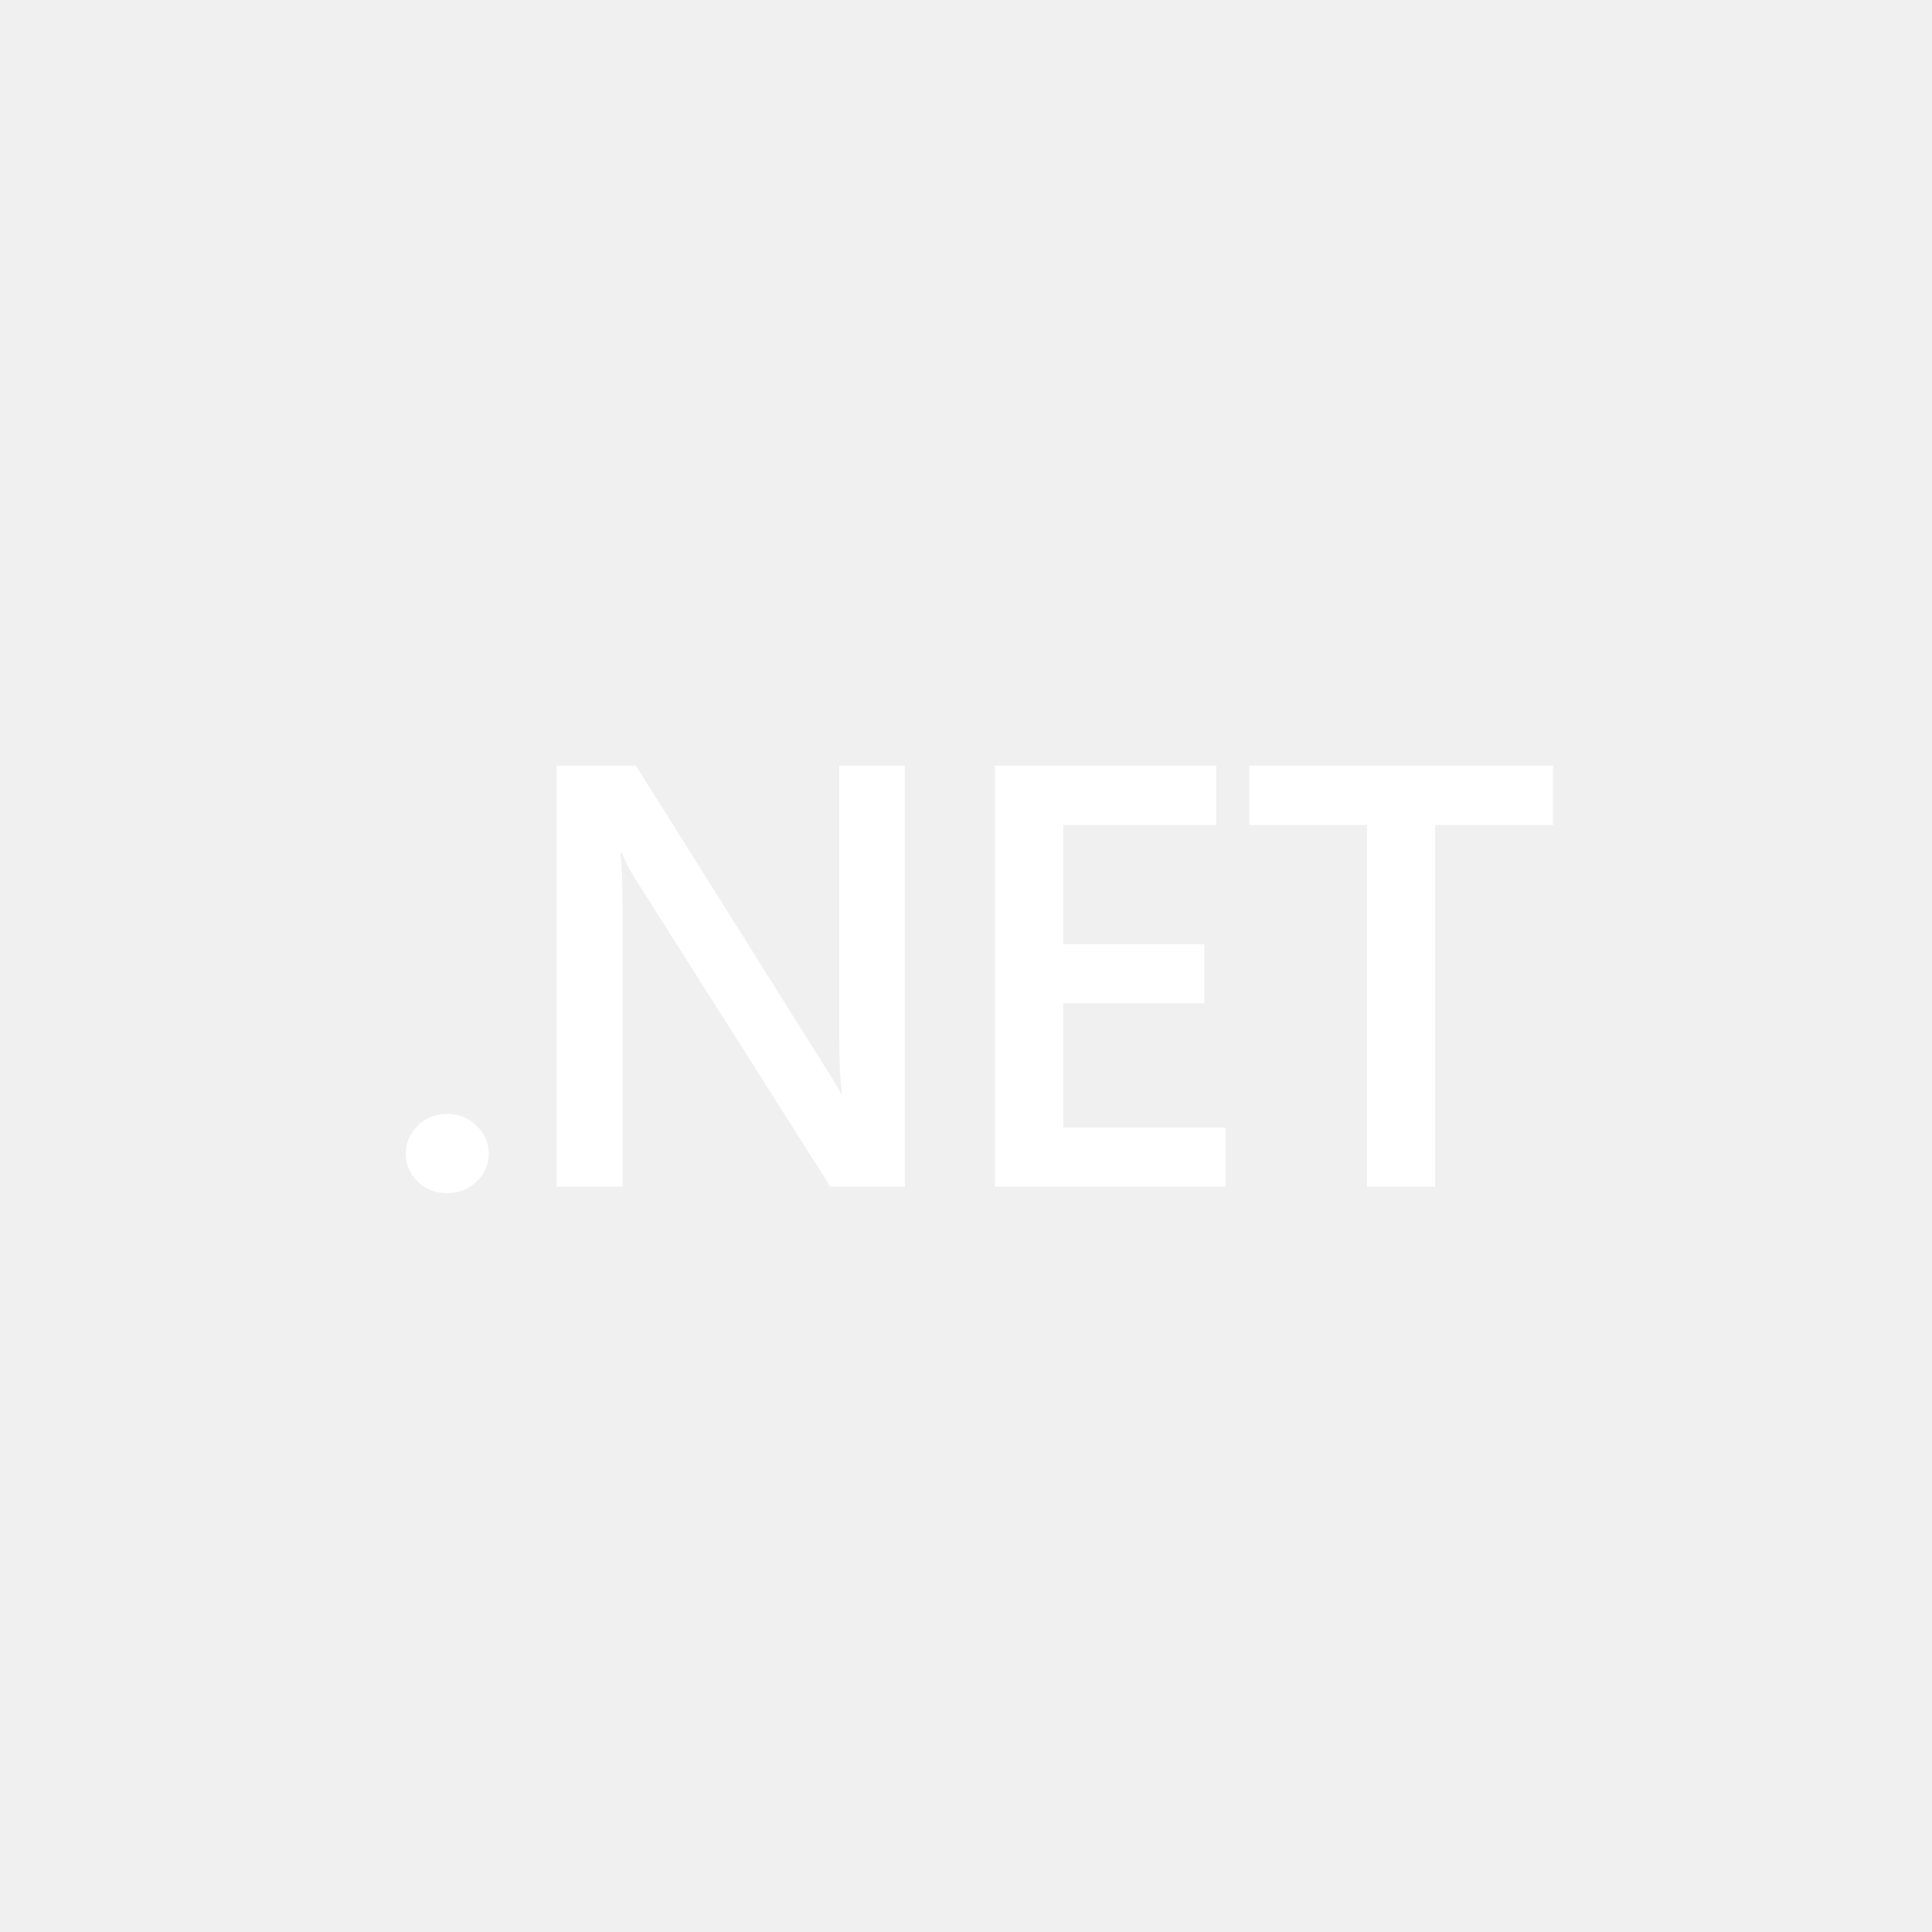
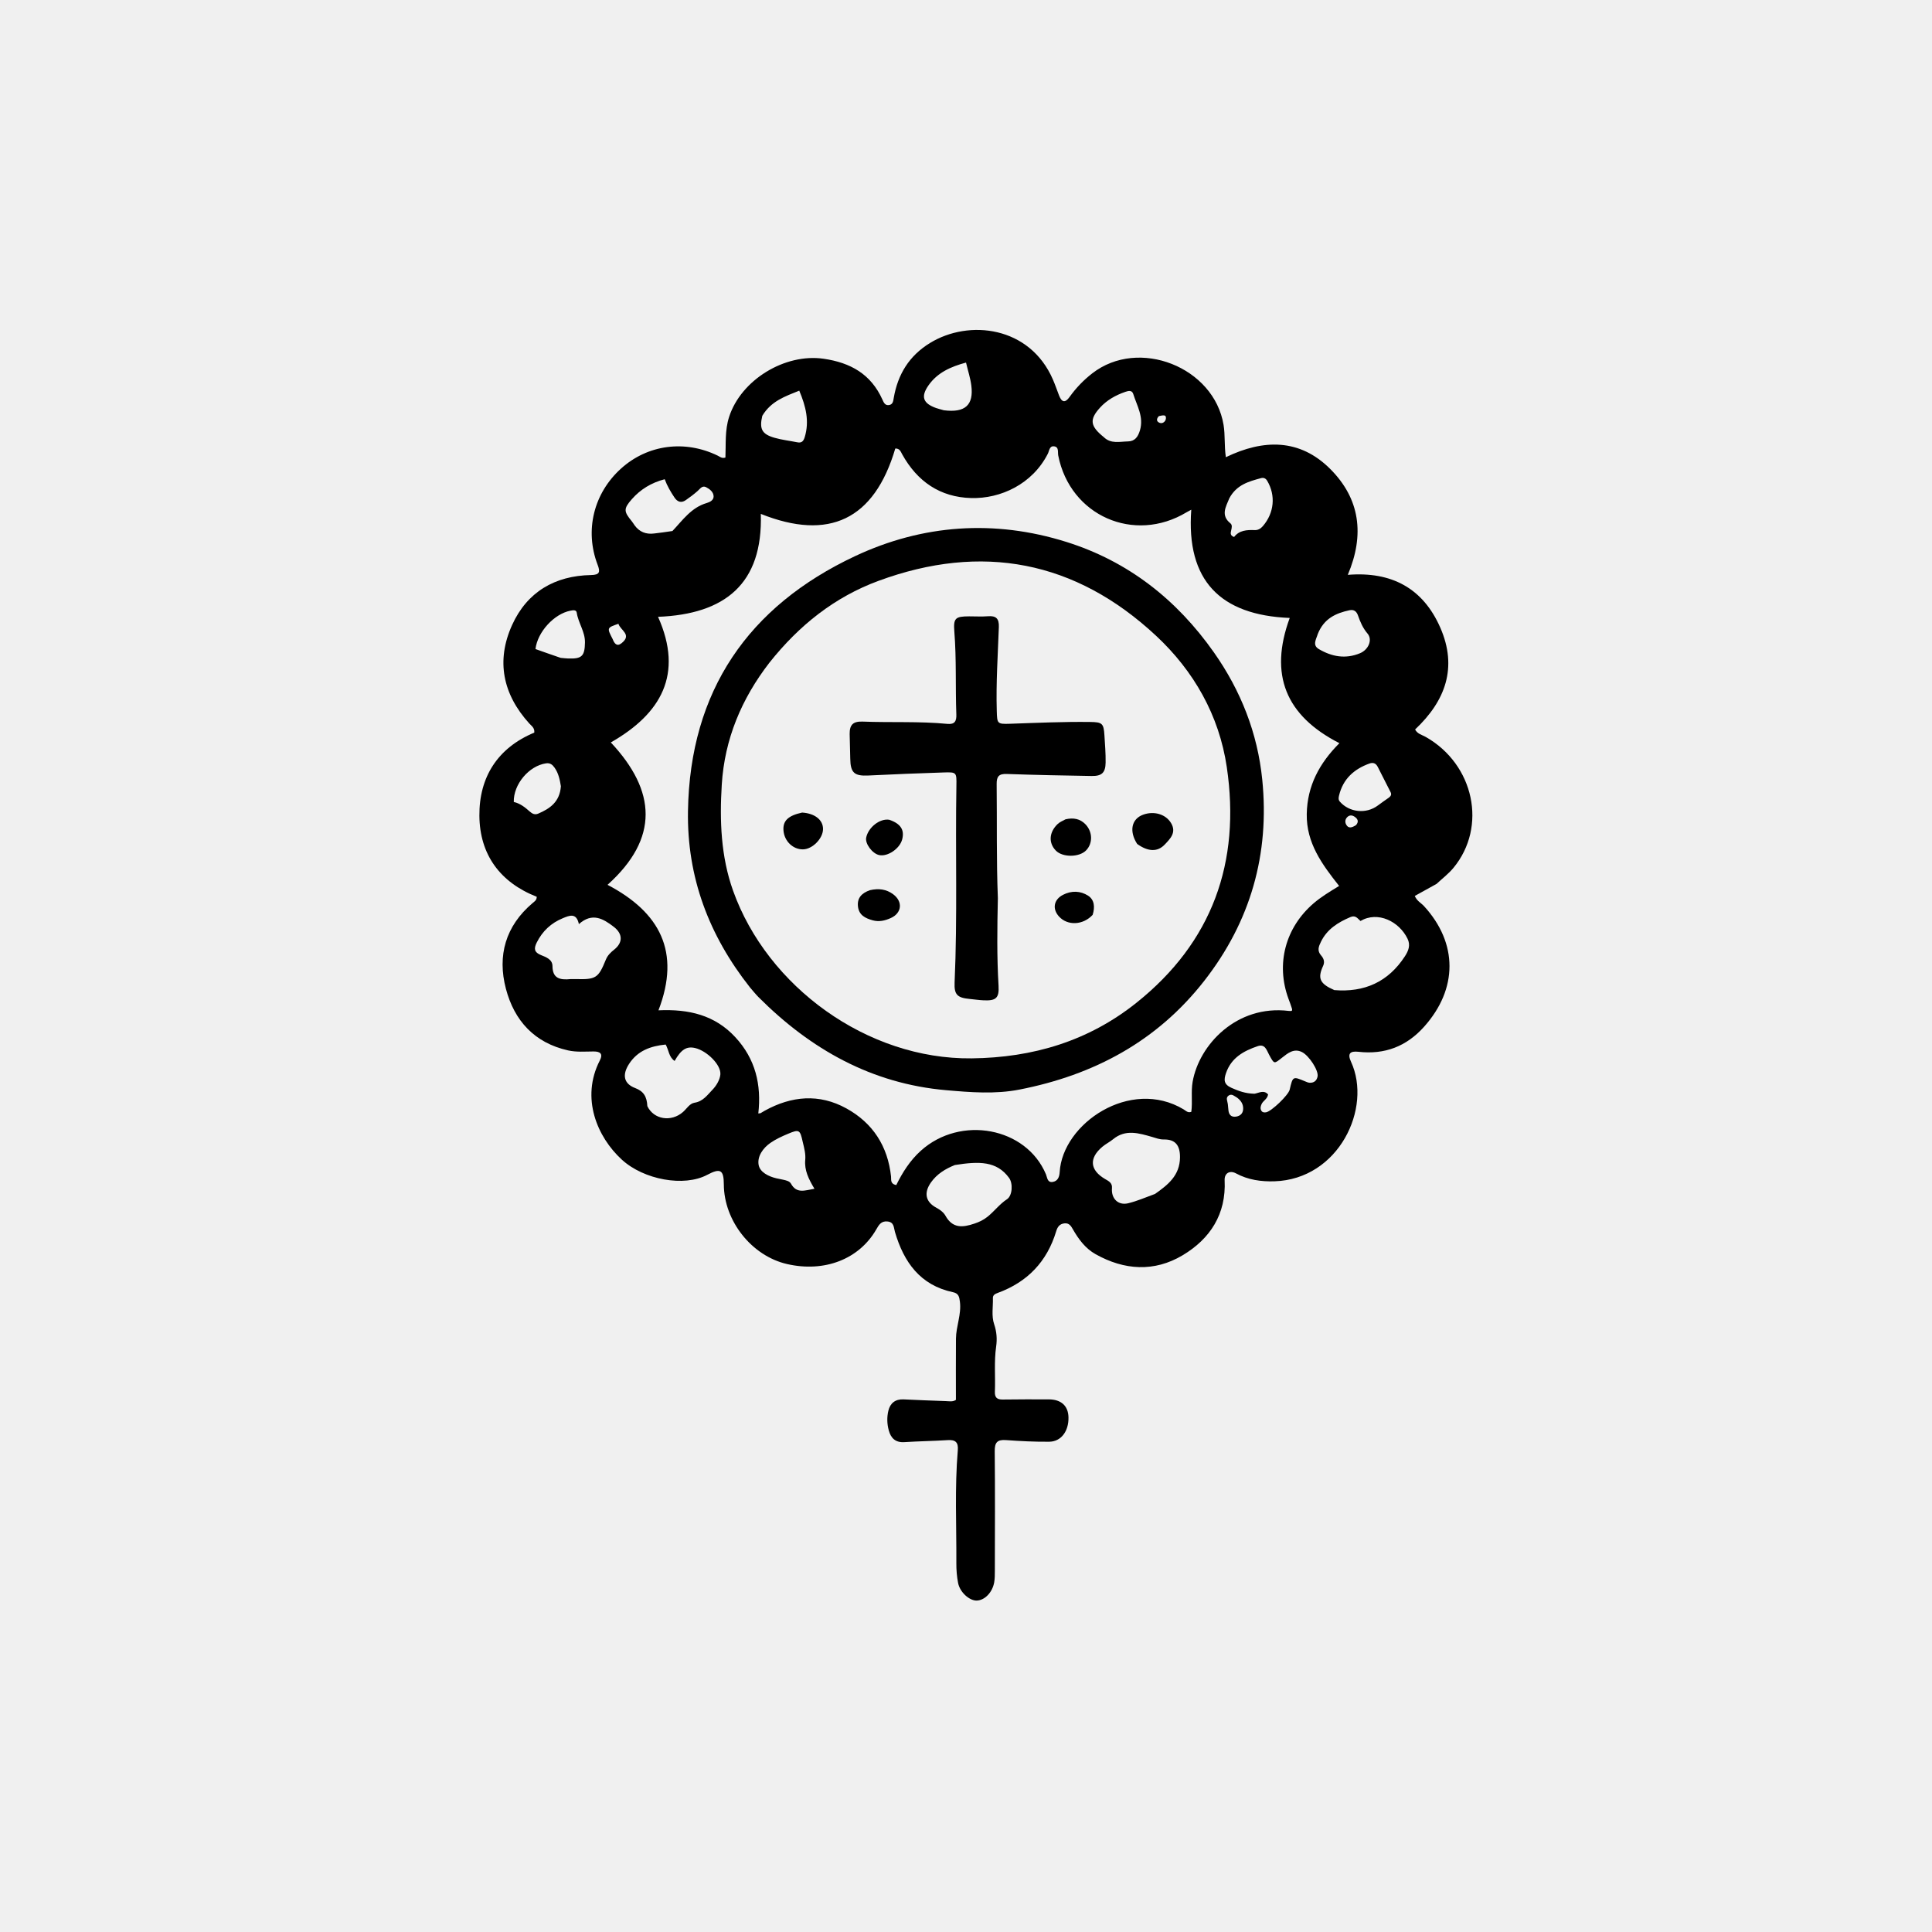
- <svg xmlns="http://www.w3.org/2000/svg" width="456" height="456" viewBox="0 0 456 456" version="1.1" xml:space="preserve" style="fill-rule:evenodd;clip-rule:evenodd;stroke-linejoin:round;stroke-miterlimit:2;">
-   <path d="m 105.5,281.609 c -2.703,0 -5.001,-0.9 -6.893,-2.702 -1.892,-1.848 -2.838,-4.042 -2.838,-6.582 0,-2.587 0.946,-4.804 2.838,-6.652 1.892,-1.848 4.19,-2.772 6.893,-2.772 2.748,0 5.068,0.924 6.96,2.772 1.937,1.848 2.906,4.064 2.906,6.652 0,2.54 -0.968,4.734 -2.906,6.582 -1.892,1.802 -4.212,2.702 -6.96,2.702 z" style="fill:#ffffff;fill-rule:nonzero;stroke-width:0.838" />
-   <path d="M 213.561,280.084 H 195.99 L 149.7,207.054 c -1.171,-1.848 -2.14,-3.765 -2.906,-5.751 h -0.406 c 0.361,2.125 0.541,6.675 0.541,13.65 v 65.132 h -15.543 v -99.36 h 18.719 l 44.737,71.298 c 1.892,2.957 3.109,4.989 3.649,6.098 h 0.27 c -0.45,-2.632 -0.676,-7.09 -0.676,-13.373 v -64.023 h 15.476 z" style="fill:#ffffff;fill-rule:nonzero;stroke-width:0.838" />
-   <path d="m 289.251,280.084 h -54.401 v -99.36 h 52.238 v 13.997 h -36.154 v 28.131 h 33.316 v 13.927 h -33.316 v 29.378 h 38.316 z" style="fill:#ffffff;fill-rule:nonzero;stroke-width:0.838" />
-   <path d="M 366.565,194.721 H 338.722 v 85.363 h -16.084 v -85.363 h -27.775 v -13.997 h 71.701 z" style="fill:#ffffff;fill-rule:nonzero;stroke-width:0.838" />
+ <svg xmlns="http://www.w3.org/2000/svg" version="1.1" id="Layer_1" x="0px" y="0px" width="100%" viewBox="0 0 1024 1024" enable-background="new 0 0 1024 1024" xml:space="preserve">
+   <path fill="#000000" opacity="1" stroke="none" d=" M761.39,468.486   C757.371,470.746 753.64,472.794 749.869,474.865   C750.964,477.547 753.215,478.581 754.753,480.26   C772.748,499.898 772.749,524.097 754.822,544.168   C745.471,554.639 733.932,559.043 720.03,557.469   C715.428,556.948 714.113,558.518 716.077,562.773   C727.389,587.281 709.617,625.068 675.441,626.117   C668.422,626.332 661.503,625.372 655.145,621.941   C651.742,620.106 648.896,621.837 649.08,625.616   C649.949,643.507 641.403,656.617 626.817,665.321   C611.779,674.294 595.896,673.278 580.677,664.744   C575.322,661.741 571.695,656.872 568.68,651.594   C567.657,649.803 566.664,648.123 564.149,648.413   C561.596,648.707 560.49,650.308 559.806,652.577   C554.956,668.689 544.535,679.554 528.757,685.297   C527.387,685.796 526.209,686.44 526.256,687.996   C526.396,692.641 525.409,697.435 526.928,701.893   C528.272,705.838 528.55,709.743 527.978,713.703   C526.825,721.678 527.632,729.679 527.311,737.659   C527.189,740.693 528.456,741.822 531.428,741.781   C539.592,741.667 547.758,741.672 555.924,741.701   C562.465,741.724 566.174,745.155 566.316,751.173   C566.491,758.547 562.421,764.092 556.103,764.148   C548.456,764.217 540.789,763.83 533.158,763.276   C528.51,762.939 527.18,764.589 527.227,769.201   C527.445,790.363 527.32,811.528 527.29,832.693   C527.287,834.686 527.287,836.713 526.945,838.665   C526.003,844.043 521.873,848.241 517.668,848.335   C513.805,848.421 508.775,843.943 507.816,839.033   C507.151,835.624 506.867,832.085 506.886,828.607   C507.001,808.623 505.966,788.62 507.655,768.663   C508.014,764.419 506.391,763.026 502.288,763.292   C494.65,763.787 486.986,763.863 479.349,764.361   C474.614,764.669 472.203,762.266 471.065,758.125   C470.124,754.701 470.034,751.135 470.853,747.723   C471.817,743.709 474.524,741.513 478.861,741.703   C486.347,742.031 493.834,742.382 501.323,742.613   C503.093,742.667 504.991,743.111 506.657,741.953   C506.657,731.125 506.596,720.333 506.68,709.543   C506.73,702.96 509.632,696.691 508.77,689.94   C508.44,687.356 508.093,685.529 505.162,684.909   C487.695,681.211 479.046,668.974 474.335,652.927   C473.68,650.695 473.964,647.767 470.379,647.404   C466.97,647.058 465.779,649.303 464.404,651.683   C455.29,667.449 436.956,674.52 417.141,669.972   C398.436,665.679 383.72,647.13 383.643,627.749   C383.612,620.006 381.819,618.98 374.819,622.697   C362.569,629.203 341.254,625.321 329.587,614.637   C316.528,602.678 307.698,581.988 317.901,562.095   C319.724,558.539 318.196,557.279 314.551,557.299   C310.069,557.324 305.571,557.731 301.109,556.737   C283.267,552.762 272.596,540.973 268.148,524.099   C263.506,506.488 267.944,490.802 282.286,478.648   C283.288,477.799 284.516,477.109 284.473,475.302   C265.041,467.68 254.252,452.932 254.087,432.363   C253.922,411.903 263.757,396.4 283.179,388.301   C283.461,385.758 281.7,384.754 280.524,383.455   C266.485,367.961 262.829,350.225 271.432,331.251   C279.355,313.776 294.05,305.136 313.282,304.785   C317.899,304.7 318.21,303.147 316.742,299.319   C309.768,281.125 314.676,261.381 329.212,248.299   C343.298,235.623 363.002,233.021 380.439,241.52   C381.596,242.084 382.626,243.138 384.491,242.501   C384.795,235.399 384.132,228.14 386.433,220.994   C392.772,201.301 416.031,187.187 436.489,190.136   C450.797,192.199 461.625,198.288 467.689,211.771   C468.372,213.289 469.077,215.026 471.207,214.691   C473.312,214.359 473.423,212.512 473.71,210.859   C475.871,198.397 481.878,188.584 492.865,181.827   C513.531,169.117 545.863,172.852 558.099,201.243   C559.283,203.99 560.252,206.829 561.33,209.622   C562.741,213.281 564.547,213.688 566.86,210.443   C570.286,205.638 574.298,201.476 578.928,197.878   C603.536,178.756 643.482,194.573 648.521,225.243   C649.416,230.692 648.835,236.169 649.725,242.329   C669.728,232.657 688.937,232.452 705.057,248.571   C720.747,264.261 723.432,283.274 714.363,304.679   C737.456,302.797 754.203,311.718 763.367,332.618   C772.641,353.769 766.147,371.472 750.035,386.634   C751.248,389.017 753.721,389.487 755.674,390.594   C781.318,405.136 788.38,438.194 770.338,460.014   C767.814,463.066 764.583,465.535 761.39,468.486  M683.009,535.803   C683.871,535.755 685.283,536.341 684.743,534.529   C684.221,532.776 683.542,531.07 682.911,529.351   C676.13,510.874 681.301,491.596 696.251,478.767   C700.288,475.302 704.804,472.6 709.764,469.567   C700.7,458.133 692.359,446.809 692.608,431.466   C692.852,416.448 699.365,404.457 709.909,393.897   C681.445,379.367 672.526,357.58 683.581,327.525   C646.798,326.057 628.624,307.694 631.399,270.156   C630.379,270.709 629.666,271.06 628.988,271.469   C601.096,288.321 567.164,273.329 560.881,241.404   C560.529,239.611 561.402,236.829 558.571,236.556   C556.208,236.328 556.146,238.964 555.374,240.484   C547.15,256.672 530.272,264.398 514.746,263.978   C498.223,263.531 486.181,255.188 478.191,240.819   C477.432,239.455 476.898,237.623 474.52,237.722   C463.37,275.537 439.29,286.785 403.248,272.375   C404.383,309.518 384.176,325.54 348.778,326.93   C362.391,357.386 350.436,378.266 323.749,393.507   C347.852,419.229 349.423,444.332 322.006,468.979   C349.711,483.495 360.958,504.411 349.002,535.486   C365.17,534.758 378.895,538.021 389.73,549.727   C400.435,561.292 403.626,574.926 401.92,590.16   C402.836,590.036 403.02,590.059 403.149,589.986   C403.869,589.574 404.564,589.115 405.29,588.714   C419.516,580.849 434.177,579.525 448.602,587.478   C462.619,595.206 470.54,607.49 472.268,623.568   C472.448,625.241 471.715,627.427 475.034,628.122   C478.32,621.455 482.297,615.102 488.091,609.888   C509.104,590.978 543.922,597.459 554.378,622.417   C555.09,624.115 555.091,626.882 557.902,626.461   C560.606,626.057 561.503,623.822 561.65,621.275   C563.135,595.501 599.098,571.038 627.333,587.989   C628.505,588.693 629.614,590.032 631.42,589.283   C632.135,583.994 631.192,578.654 632.12,573.361   C635.553,553.769 655.446,532.47 683.009,535.803  M707.209,524.769   C723.162,526.083 735.782,520.454 744.619,506.869   C746.526,503.938 747.689,500.967 746.022,497.529   C741.632,488.471 730.354,482.689 721.081,488.143   C719.581,486.891 718.547,484.883 715.743,486.077   C709.142,488.886 703.355,492.483 700.106,499.205   C698.933,501.631 697.971,503.867 700.237,506.44   C701.429,507.794 702.346,509.64 701.28,511.939   C698.23,518.515 699.492,521.41 707.209,524.769  M343.11,586.276   C346.477,593.364 355.733,594.88 362.015,589.372   C364.003,587.629 365.499,584.864 368.161,584.455   C372.637,583.766 374.954,580.332 377.62,577.591   C379.666,575.488 381.515,572.381 381.801,569.553   C382.32,564.431 374.672,556.958 368.46,555.485   C363.935,554.413 361.009,556.215 357.566,562.32   C354.483,560.299 354.497,556.588 352.824,553.626   C344.891,554.429 337.959,556.842 333.382,563.949   C329.694,569.674 330.562,574.386 336.655,576.69   C341.114,578.376 342.843,581.167 343.11,586.276  M612.209,632.799   C619.025,627.981 625.358,623.047 625.424,613.386   C625.466,607.13 623.016,603.826 616.812,603.945   C614.588,603.987 612.651,603.17 610.573,602.578   C603.642,600.602 596.574,598.38 589.989,603.798   C588.197,605.273 586.047,606.316 584.273,607.81   C577.055,613.887 577.656,620.205 585.753,624.93   C587.575,625.993 589.612,626.922 589.367,629.72   C588.881,635.275 592.666,639.034 597.937,637.759   C602.572,636.638 607.012,634.715 612.209,632.799  M506.091,617.49   C501.079,619.506 496.596,622.214 493.402,626.753   C489.579,632.185 490.505,637.027 496.274,640.11   C498.261,641.172 500.155,642.628 501.084,644.308   C504.907,651.221 510.283,650.626 516.496,648.524   C519.052,647.659 521.207,646.65 523.371,644.927   C527.016,642.025 529.763,638.207 533.718,635.622   C536.622,633.724 536.962,627.242 534.843,624.329   C528.284,615.314 518.937,615.45 506.091,617.49  M302.61,518.924   C303.442,518.924 304.274,518.905 305.105,518.928   C315.872,519.221 317.128,518.448 321.119,508.622   C322.042,506.35 323.671,504.787 325.51,503.331   C330.204,499.618 330.131,494.952 325.34,491.256   C319.674,486.884 313.896,483.506 306.823,489.798   C305.515,483.55 301.739,485.263 298.345,486.651   C292.119,489.198 287.494,493.495 284.455,499.619   C282.841,502.874 283.192,504.772 286.704,506.195   C289.432,507.301 292.79,508.483 292.824,512.048   C292.885,518.38 296.439,519.586 302.61,518.924  M664.918,579.703   C667.35,579.251 669.906,577.551 672.11,580.077   C671.729,582.585 669.461,583.375 668.661,585.203   C668.175,586.312 667.865,587.412 668.46,588.552   C669.009,589.604 669.962,589.715 671.023,589.548   C673.856,589.101 682.874,580.469 683.562,577.529   C685.227,570.407 685.225,570.413 691.755,573.145   C692.513,573.462 693.311,573.836 694.107,573.879   C696.45,574.005 697.93,572.766 698.349,570.516   C698.935,567.369 693.828,559.439 689.996,557.577   C685.755,555.516 682.534,558.232 679.636,560.502   C675.193,563.983 675.449,564.169 672.631,558.99   C671.359,556.653 670.521,553.157 666.642,554.474   C659.208,556.996 652.636,560.58 649.821,568.732   C648.562,572.38 648.599,574.761 652.75,576.599   C656.465,578.244 660.094,579.617 664.918,579.703  M356.407,281.446   C361.822,275.725 366.381,268.998 374.576,266.615   C376.259,266.126 378.327,265.104 378.226,262.994   C378.116,260.691 376.148,259.208 374.266,258.23   C372.19,257.149 371.072,259.077 369.706,260.277   C367.729,262.013 365.613,263.612 363.443,265.104   C361.051,266.749 359.021,266.004 357.495,263.716   C355.501,260.724 353.655,257.64 352.309,253.998   C345.209,255.837 339.453,259.386 334.893,264.565   C330.377,269.694 330.612,271.121 334.897,276.333   C335.423,276.972 335.83,277.707 336.317,278.38   C338.905,281.958 342.414,283.321 346.754,282.756   C349.714,282.371 352.684,282.056 356.407,281.446  M425.432,605.105   C424.049,598.772 423.588,598.443 417.644,600.945   C414.448,602.29 411.222,603.76 408.387,605.719   C404.388,608.482 401.284,612.911 402.086,617.416   C402.772,621.268 407.281,623.539 411.517,624.531   C412.808,624.833 414.125,625.025 415.411,625.344   C416.865,625.704 418.498,626.037 419.261,627.412   C422.238,632.777 426.556,630.955 431.675,630.065   C428.609,624.969 426.279,620.265 426.793,614.748   C427.073,611.746 426.345,608.816 425.432,605.105  M651.548,264.141   C649.726,268.645 646.871,273.143 652.17,277.399   C653.249,278.266 652.84,279.859 652.534,281.187   C652.233,282.493 651.91,283.86 654.105,284.611   C656.782,281.075 660.807,280.793 665.012,280.961   C666.754,281.031 668.154,280.23 669.327,278.874   C675.368,271.887 676.235,262.591 671.646,254.842   C670.78,253.38 669.605,253.08 668.314,253.432   C661.883,255.186 655.395,256.916 651.548,264.141  M698.441,336.053   C697.641,338.795 695.439,341.919 699.007,344.022   C705.869,348.065 713.167,349.425 720.857,346.217   C725.304,344.361 727.621,339.091 724.804,335.781   C722.335,332.88 720.967,329.661 719.774,326.24   C719.001,324.022 717.6,322.941 715.259,323.442   C708.017,324.99 701.69,327.844 698.441,336.053  M585.039,231.691   C588.783,235.386 593.486,234.037 597.861,233.959   C601.492,233.894 603.16,231.582 604.198,228.071   C606.308,220.935 602.612,215.09 600.657,208.848   C599.96,206.625 598.007,207.157 596.443,207.692   C591.33,209.439 586.644,212.084 583.023,216.074   C577.311,222.369 577.775,225.828 585.039,231.691  M404.032,220.384   C402.411,227.324 403.77,230.084 410.446,232.016   C414.415,233.165 418.584,233.612 422.65,234.438   C425.014,234.919 425.928,233.658 426.532,231.651   C429.068,223.235 427.132,215.394 423.621,207.054   C416.138,210.092 408.747,212.532 404.032,220.384  M730.366,426.874   C732.116,425.615 733.842,424.32 735.626,423.11   C736.816,422.303 737.835,421.437 737.051,419.871   C734.826,415.423 732.503,411.024 730.293,406.569   C729.303,404.575 727.853,403.953 725.807,404.693   C717.625,407.653 711.822,412.879 709.728,421.628   C709.452,422.783 709.269,423.874 710.172,424.906   C715.097,430.535 724.04,431.654 730.366,426.874  M297.161,348.678   C298.487,348.793 299.811,348.966 301.139,349.013   C308.426,349.272 309.922,347.745 310.043,340.529   C310.139,334.819 306.504,330.199 305.687,324.748   C305.44,323.098 303.713,323.408 302.342,323.673   C293.734,325.34 284.896,334.9 283.811,344.009   C287.943,345.477 292.139,346.969 297.161,348.678  M297.282,416.722   C296.712,413.267 296.04,409.855 293.949,406.904   C292.823,405.315 291.597,404.262 289.413,404.583   C280.34,405.915 272.092,415.69 272.319,425.063   C275.644,425.816 278.257,427.863 280.733,430.088   C282.078,431.298 283.473,432.005 285.245,431.247   C291.467,428.587 296.694,425.034 297.282,416.722  M500.241,217.451   C511.491,218.882 516.17,214.756 514.811,204.253   C514.308,200.371 513.059,196.586 512.01,192.166   C503.888,194.356 496.878,197.486 492.151,204.208   C487.913,210.235 489.209,213.777 496.089,216.24   C497.183,216.631 498.326,216.887 500.241,217.451  M655.692,581.785   C654.286,581.021 652.909,579.506 651.215,580.657   C649.468,581.845 650.613,583.654 650.778,585.217   C650.882,586.2 650.998,587.183 651.065,588.168   C651.241,590.761 652.51,592.249 655.2,591.82   C657.618,591.435 658.991,589.868 658.901,587.339   C658.827,585.268 657.971,583.517 655.692,581.785  M324.742,338.774   C325.614,341.016 326.915,342.905 329.427,340.919   C335.203,336.352 328.729,334.024 327.784,330.617   C321.629,332.736 321.629,332.736 324.742,338.774  M718.735,437.319   C720.346,435.444 719.654,433.976 717.851,432.811   C716.639,432.027 715.31,431.943 714.19,432.979   C712.949,434.126 712.742,435.652 713.512,437.066   C714.682,439.214 716.438,438.765 718.735,437.319  M614.24,220.547   C612.907,221.897 612.783,223.396 614.616,224.102   C616.272,224.741 617.761,223.374 617.947,221.924   C618.256,219.52 616.281,220.127 614.24,220.547  z" />
+   <path fill="#000000" opacity="1" stroke="none" d=" M397.554,523.416   C375.73,495.803 364.072,464.931 364.643,429.872   C365.679,366.209 396.592,321.348 453.217,294.756   C488.991,277.956 527.068,275.247 565.227,287.24   C597.985,297.536 623.69,317.78 643.397,345.777   C657.683,366.071 666.536,388.584 669.017,413.197   C672.994,452.653 662.863,488.319 638.361,519.754   C613.279,551.933 579.755,569.779 540.343,577.495   C527.489,580.012 514.405,578.952 501.505,577.829   C462.017,574.389 429.671,556.166 402.076,528.551   C400.551,527.024 399.209,525.314 397.554,523.416  M407.774,351.272   C393.044,370.34 384.042,391.727 382.553,415.881   C381.38,434.909 382.064,453.943 388.548,472.103   C406.664,522.844 459.55,561.584 514.987,560.952   C547.487,560.581 576.805,551.823 602.218,531.582   C642.596,499.419 657.666,456.974 650.224,406.572   C646.175,379.146 632.732,355.594 612.698,336.926   C569.982,297.122 520.374,287.687 465.604,307.874   C442.426,316.416 423.565,331.368 407.774,351.272  z" />
+   <path fill="#000000" opacity="1" stroke="none" d=" M528.888,476.04   C528.537,491.842 528.338,507.144 529.254,522.453   C529.646,529 527.883,530.476 521.392,530.194   C518.902,530.085 516.424,529.7 513.938,529.465   C507.407,528.85 505.67,527.204 505.958,520.753   C507.51,485.963 506.323,451.15 506.914,416.353   C507.033,409.365 507.001,409.202 500.209,409.418   C486.903,409.839 473.599,410.376 460.302,411.034   C452.817,411.404 450.757,409.61 450.653,402.042   C450.594,397.716 450.402,393.392 450.337,389.067   C450.262,384.031 452.287,382.268 457.238,382.463   C472.203,383.051 487.208,382.233 502.149,383.673   C506.03,384.047 507.011,382.223 506.879,378.668   C506.337,364.03 506.992,349.371 505.818,334.733   C505.243,327.555 506.415,326.709 513.65,326.679   C516.981,326.665 520.329,326.887 523.639,326.624   C527.966,326.282 529.568,327.889 529.411,332.319   C528.885,347.116 527.87,361.903 528.309,376.73   C528.511,383.542 528.471,383.845 535.361,383.61   C549.504,383.127 563.64,382.478 577.797,382.659   C584.199,382.741 584.982,383.386 585.37,389.726   C585.665,394.542 586.08,399.37 586,404.186   C585.91,409.565 583.984,411.378 578.585,411.291   C563.601,411.052 548.616,410.756 533.641,410.223   C529.45,410.074 528.203,411.48 528.25,415.604   C528.476,435.585 528.087,455.572 528.888,476.04  z" />
+   <path fill="#000000" opacity="1" stroke="none" d=" M564.758,434.247   C568.969,433.288 572.444,433.97 575.239,436.815   C579.18,440.828 579.296,447.028 575.618,450.756   C571.953,454.469 563.166,454.505 559.603,450.821   C555.657,446.741 555.997,441.113 560.604,436.718   C561.65,435.72 563.107,435.154 564.758,434.247  z" />
+   <path fill="#000000" opacity="1" stroke="none" d=" M602.711,447.297   C598.329,440.456 599.76,434.059 605.84,431.819   C611.663,429.673 617.942,431.559 620.73,436.315   C623.64,441.276 620.238,444.55 617.334,447.625   C613.532,451.653 608.485,451.457 602.711,447.297  z" />
+   <path fill="#000000" opacity="1" stroke="none" d=" M425.149,430.678   C431.991,431.109 436.289,434.659 436.224,439.469   C436.156,444.497 430.559,450.134 425.588,450.181   C420.211,450.232 415.655,445.778 415.253,440.079   C414.899,435.063 417.689,432.297 425.149,430.678  z" />
+   <path fill="#000000" opacity="1" stroke="none" d=" M461.121,471.81   C465.775,470.746 469.799,471.324 473.349,473.936   C478.624,477.818 478.045,483.928 472.145,486.578   C469.091,487.95 465.93,488.731 462.482,487.77   C458.551,486.674 455.262,485.003 454.746,480.477   C454.229,475.948 456.696,473.338 461.121,471.81  z" />
+   <path fill="#000000" opacity="1" stroke="none" d=" M471.303,434.489   C477.429,436.571 479.5,439.898 478.158,444.959   C476.863,449.838 470.423,454.19 465.958,453.204   C462.321,452.4 458.441,447.169 459.095,443.951   C460.184,438.587 466.246,433.691 471.303,434.489  z" />
+   <path fill="#000000" opacity="1" stroke="none" d=" M579.124,484.903   C573.967,490.437 565.814,490.696 561.327,485.81   C557.601,481.751 558.503,476.804 563.392,474.285   C567.927,471.948 572.652,472.13 576.707,474.724   C580.036,476.854 580.438,480.737 579.124,484.903  z" />
</svg>
